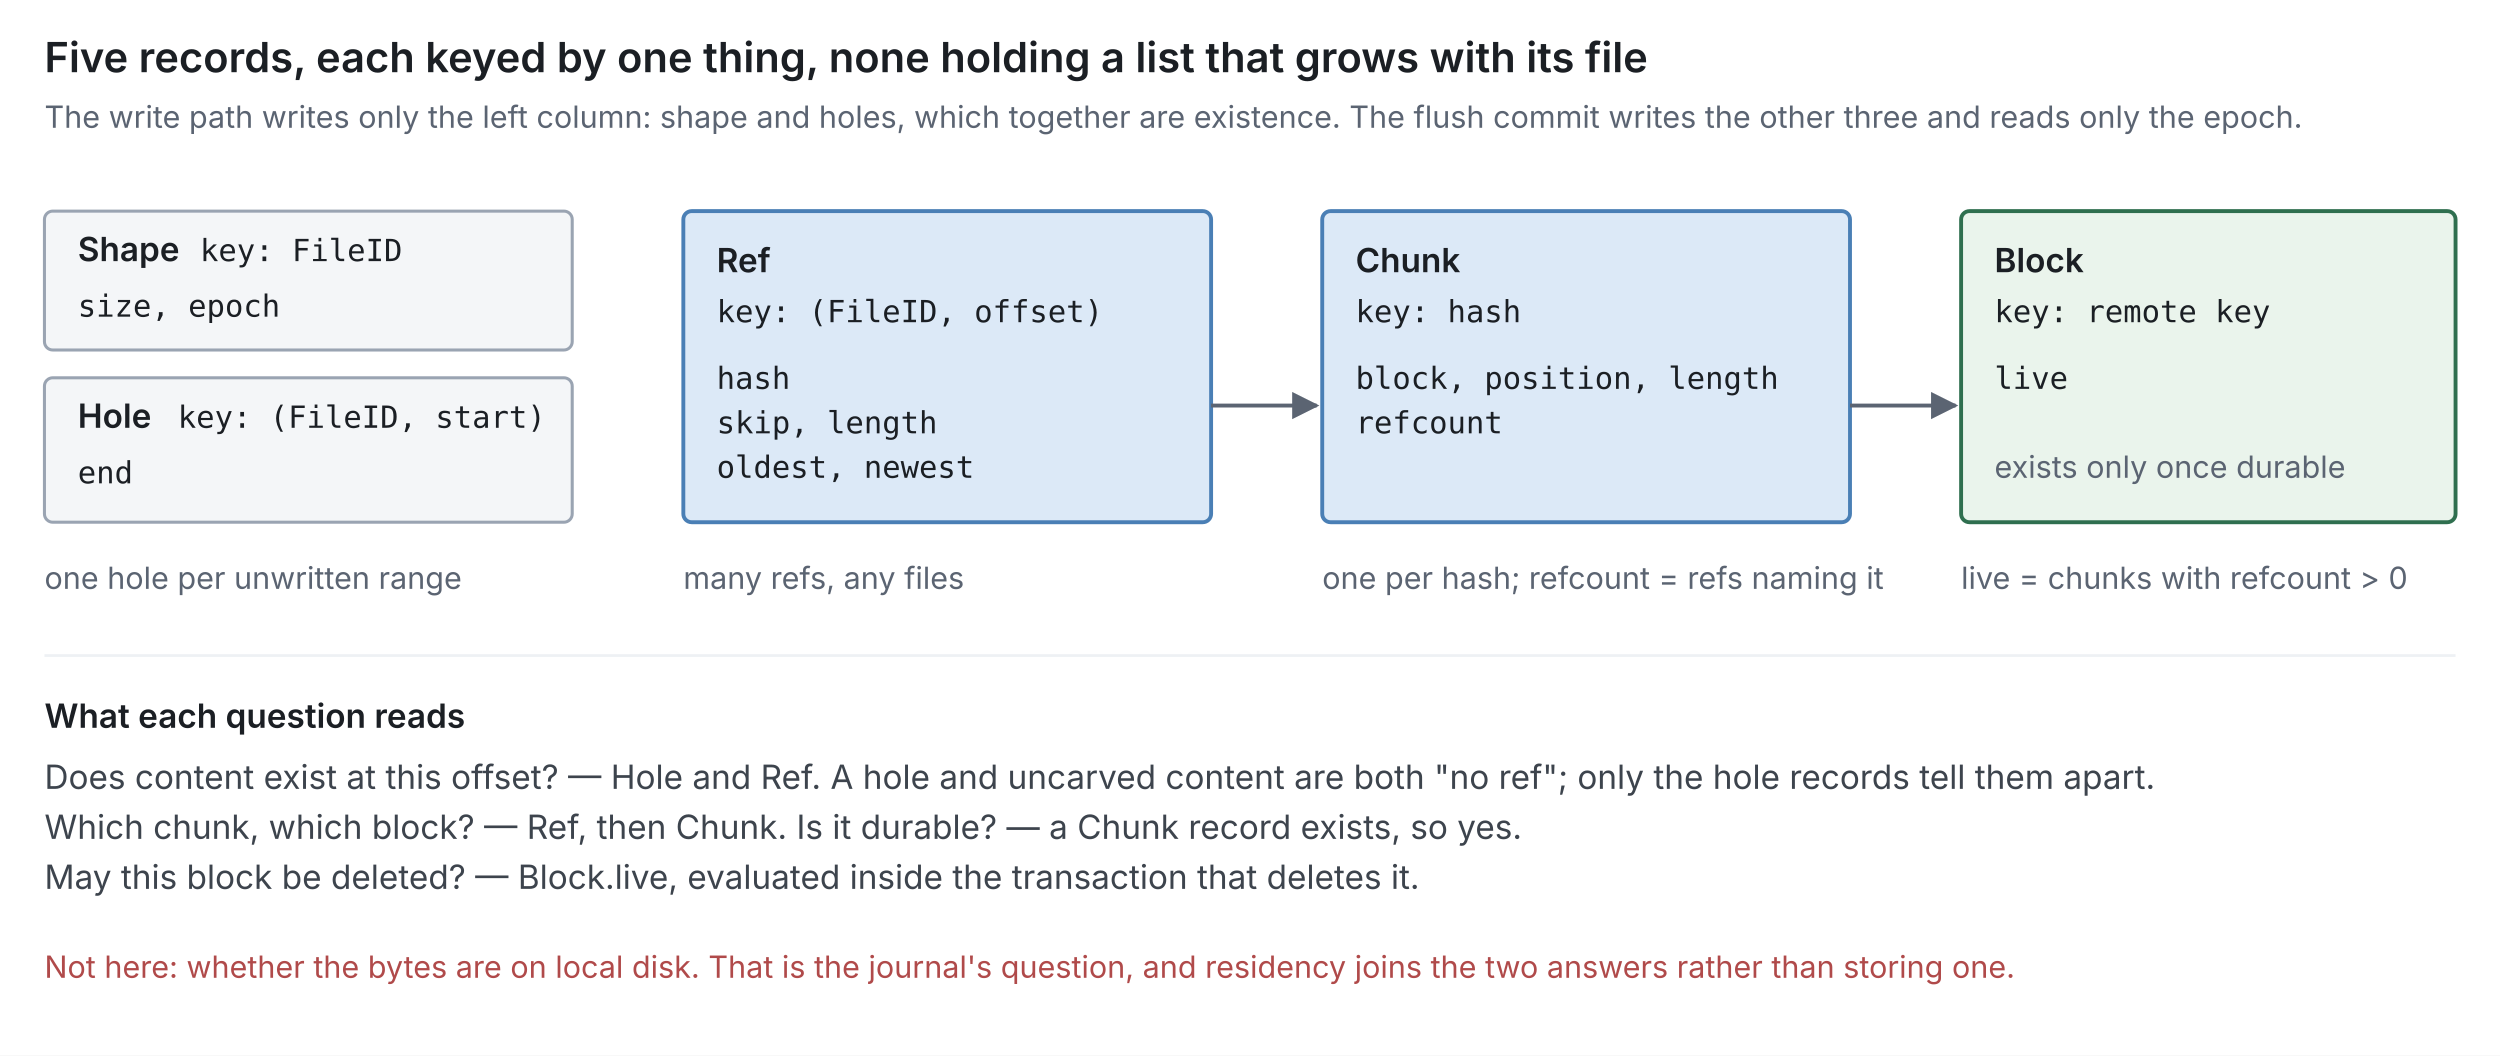
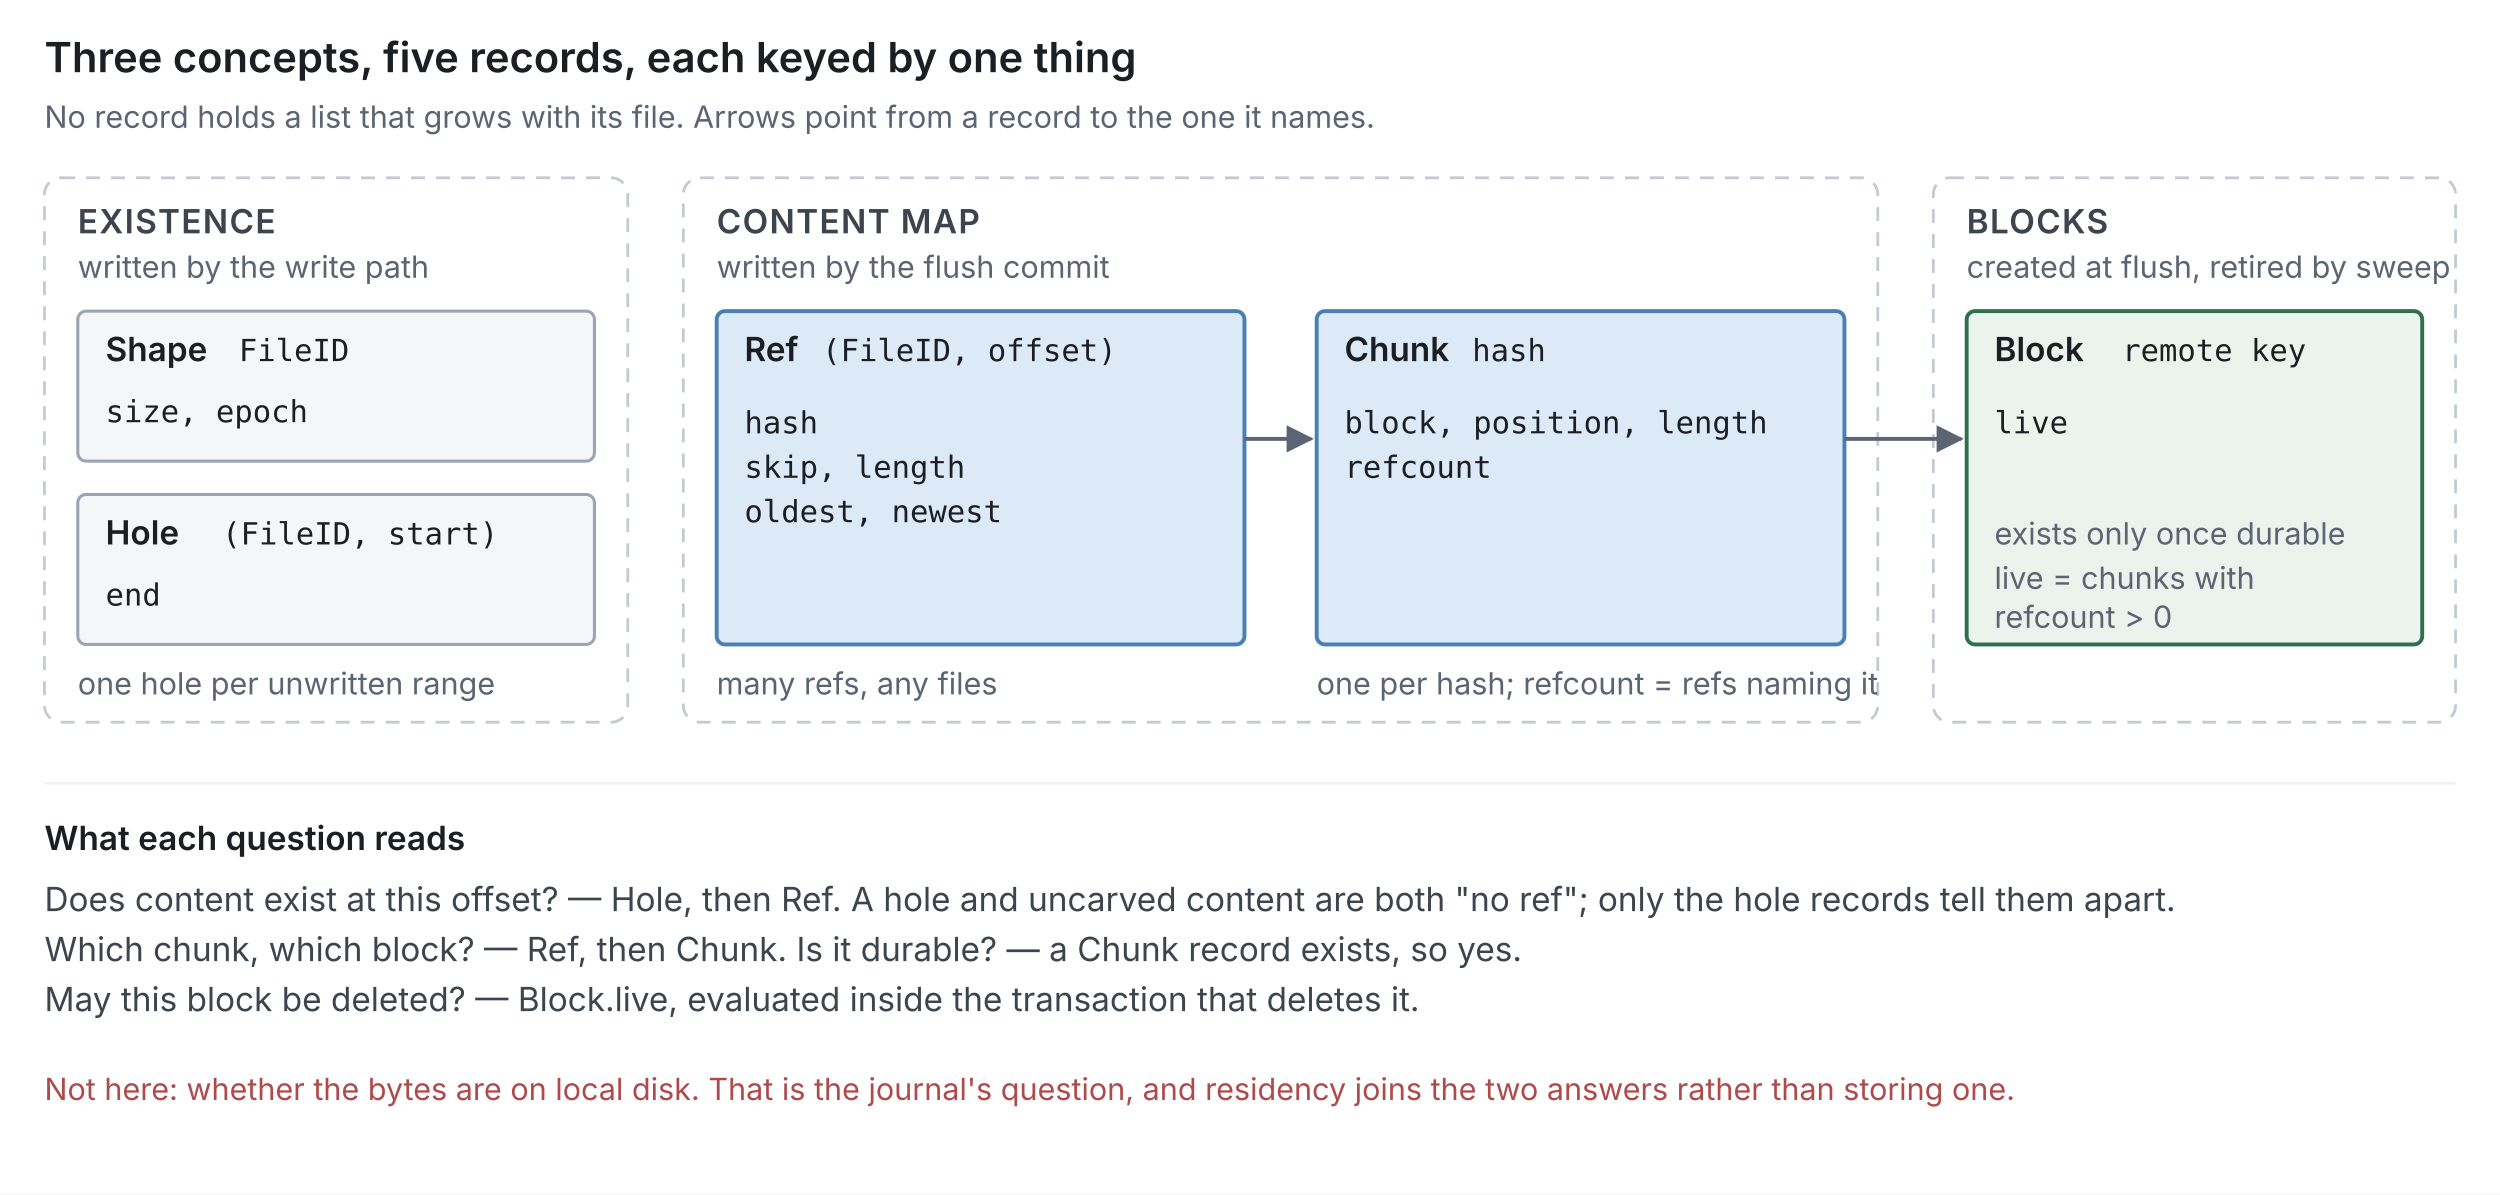
- <svg xmlns="http://www.w3.org/2000/svg" viewBox="0 0 900 380" width="900" height="380" font-family="system-ui,-apple-system,Segoe UI,sans-serif">
+ <svg xmlns="http://www.w3.org/2000/svg" viewBox="0 0 900 430" width="900" height="430" font-family="system-ui,-apple-system,Segoe UI,sans-serif">
  <defs>
    <style>
      .t  { font-size: 15px; font-weight: 600; fill: #1b1f24 }
+       .h  { font-size: 12px; font-weight: 600; fill: #3d444d; letter-spacing: .04em }
      .rl { font-size: 12px; font-weight: 600; fill: #1b1f24 }
      .l  { font-size: 12px; fill: #3d444d }
      .s  { font-size: 11px; fill: #5b6472 }
      .m  { font-family: ui-monospace,SFMono-Regular,Menlo,monospace; font-size: 11px; fill: #1b1f24 }
      .why { font-size: 11px; fill: #b04a4a }
+       .grp { fill: none; stroke: #c3cad3; stroke-width: 1; stroke-dasharray: 5 4 }
+       .bn { fill: #f4f6f8; stroke: #9aa4b2; stroke-width: 1.1 }
      .bx { fill: #dce9f7; stroke: #4a7fb5; stroke-width: 1.4 }
      .bg { fill: #eaf4ec; stroke: #2f6f4f; stroke-width: 1.4 }
-       .bn { fill: #f4f6f8; stroke: #9aa4b2; stroke-width: 1.1 }
    </style>
    <marker id="a4r" viewBox="0 0 10 10" refX="9" refY="5" markerWidth="7" markerHeight="7" orient="auto">
      <path d="M0,0 L10,5 L0,10 z" fill="#5b6472" />
    </marker>
  </defs>
-   <rect width="900" height="380" fill="#ffffff" />
-   <text x="16" y="26" class="t">Five records, each keyed by one thing, none holding a list that grows with its file</text>
-   <text x="16" y="46" class="s">The write path writes only the left column: shape and holes, which together are existence. The flush commit writes the other three and reads only the epoch.</text>
-   <rect x="16" y="76" width="190" height="50" rx="3" class="bn" />
-   <text x="28" y="94" class="rl">Shape</text>
-   <text x="72" y="94" class="m">key: FileID</text>
-   <text x="28" y="114" class="m">size, epoch</text>
-   <rect x="16" y="136" width="190" height="52" rx="3" class="bn" />
-   <text x="28" y="154" class="rl">Hole</text>
-   <text x="64" y="154" class="m">key: (FileID, start)</text>
-   <text x="28" y="174" class="m">end</text>
-   <rect x="246" y="76" width="190" height="112" rx="3" class="bx" />
-   <text x="258" y="98" class="rl">Ref</text>
-   <text x="258" y="116" class="m">key: (FileID, offset)</text>
-   <text x="258" y="140" class="m">hash</text>
-   <text x="258" y="156" class="m">skip, length</text>
-   <text x="258" y="172" class="m">oldest, newest</text>
-   <rect x="476" y="76" width="190" height="112" rx="3" class="bx" />
-   <text x="488" y="98" class="rl">Chunk</text>
-   <text x="488" y="116" class="m">key: hash</text>
-   <text x="488" y="140" class="m">block, position, length</text>
-   <text x="488" y="156" class="m">refcount</text>
-   <rect x="706" y="76" width="178" height="112" rx="3" class="bg" />
-   <text x="718" y="98" class="rl">Block</text>
-   <text x="718" y="116" class="m">key: remote key</text>
-   <text x="718" y="140" class="m">live</text>
-   <text x="718" y="172" class="s">exists only once durable</text>
-   <line x1="436" y1="146" x2="474" y2="146" stroke="#5b6472" stroke-width="1.4" marker-end="url(#a4r)" />
-   <line x1="666" y1="146" x2="704" y2="146" stroke="#5b6472" stroke-width="1.4" marker-end="url(#a4r)" />
-   <text x="16" y="212" class="s">one hole per unwritten range</text>
-   <text x="246" y="212" class="s">many refs, any files</text>
-   <text x="476" y="212" class="s">one per hash; refcount = refs naming it</text>
-   <text x="706" y="212" class="s">live = chunks with refcount &gt; 0</text>
-   <line x1="16" y1="236" x2="884" y2="236" stroke="#eef1f4" />
-   <text x="16" y="262" class="rl">What each question reads</text>
-   <text x="16" y="284" class="l">Does content exist at this offset? — Hole and Ref. A hole and uncarved content are both "no ref"; only the hole records tell them apart.</text>
-   <text x="16" y="302" class="l">Which chunk, which block? — Ref, then Chunk. Is it durable? — a Chunk record exists, so yes.</text>
-   <text x="16" y="320" class="l">May this block be deleted? — Block.live, evaluated inside the transaction that deletes it.</text>
-   <text x="16" y="352" class="why">Not here: whether the bytes are on local disk. That is the journal's question, and residency joins the two answers rather than storing one.</text>
+   <rect width="900" height="430" fill="#ffffff" />
+   <text x="16" y="26" class="t">Three concepts, five records, each keyed by one thing</text>
+   <text x="16" y="46" class="s">No record holds a list that grows with its file. Arrows point from a record to the one it names.</text>
+   <rect x="16" y="64" width="210" height="196" rx="6" class="grp" />
+   <text x="28" y="84" class="h">EXISTENCE</text>
+   <text x="28" y="100" class="s">written by the write path</text>
+   <rect x="28" y="112" width="186" height="54" rx="3" class="bn" />
+   <text x="38" y="130" class="rl">Shape</text>
+   <text x="86" y="130" class="m">FileID</text>
+   <text x="38" y="152" class="m">size, epoch</text>
+   <rect x="28" y="178" width="186" height="54" rx="3" class="bn" />
+   <text x="38" y="196" class="rl">Hole</text>
+   <text x="80" y="196" class="m">(FileID, start)</text>
+   <text x="38" y="218" class="m">end</text>
+   <text x="28" y="250" class="s">one hole per unwritten range</text>
+   <rect x="246" y="64" width="430" height="196" rx="6" class="grp" />
+   <text x="258" y="84" class="h">CONTENT MAP</text>
+   <text x="258" y="100" class="s">written by the flush commit</text>
+   <rect x="258" y="112" width="190" height="120" rx="3" class="bx" />
+   <text x="268" y="130" class="rl">Ref</text>
+   <text x="296" y="130" class="m">(FileID, offset)</text>
+   <text x="268" y="156" class="m">hash</text>
+   <text x="268" y="172" class="m">skip, length</text>
+   <text x="268" y="188" class="m">oldest, newest</text>
+   <rect x="474" y="112" width="190" height="120" rx="3" class="bx" />
+   <text x="484" y="130" class="rl">Chunk</text>
+   <text x="530" y="130" class="m">hash</text>
+   <text x="484" y="156" class="m">block, position, length</text>
+   <text x="484" y="172" class="m">refcount</text>
+   <line x1="448" y1="158" x2="472" y2="158" stroke="#5b6472" stroke-width="1.4" marker-end="url(#a4r)" />
+   <text x="258" y="250" class="s">many refs, any files</text>
+   <text x="474" y="250" class="s">one per hash; refcount = refs naming it</text>
+   <rect x="696" y="64" width="188" height="196" rx="6" class="grp" />
+   <text x="708" y="84" class="h">BLOCKS</text>
+   <text x="708" y="100" class="s">created at flush, retired by sweep</text>
+   <rect x="708" y="112" width="164" height="120" rx="3" class="bg" />
+   <text x="718" y="130" class="rl">Block</text>
+   <text x="764" y="130" class="m">remote key</text>
+   <text x="718" y="156" class="m">live</text>
+   <text x="718" y="196" class="s">exists only once durable</text>
+   <text x="718" y="212" class="s">live = chunks with</text>
+   <text x="718" y="226" class="s">refcount &gt; 0</text>
+   <line x1="664" y1="158" x2="706" y2="158" stroke="#5b6472" stroke-width="1.4" marker-end="url(#a4r)" />
+   <line x1="16" y1="282" x2="884" y2="282" stroke="#eef1f4" />
+   <text x="16" y="306" class="rl">What each question reads</text>
+   <text x="16" y="328" class="l">Does content exist at this offset? — Hole, then Ref. A hole and uncarved content are both "no ref"; only the hole records tell them apart.</text>
+   <text x="16" y="346" class="l">Which chunk, which block? — Ref, then Chunk. Is it durable? — a Chunk record exists, so yes.</text>
+   <text x="16" y="364" class="l">May this block be deleted? — Block.live, evaluated inside the transaction that deletes it.</text>
+   <text x="16" y="396" class="why">Not here: whether the bytes are on local disk. That is the journal's question, and residency joins the two answers rather than storing one.</text>
</svg>
